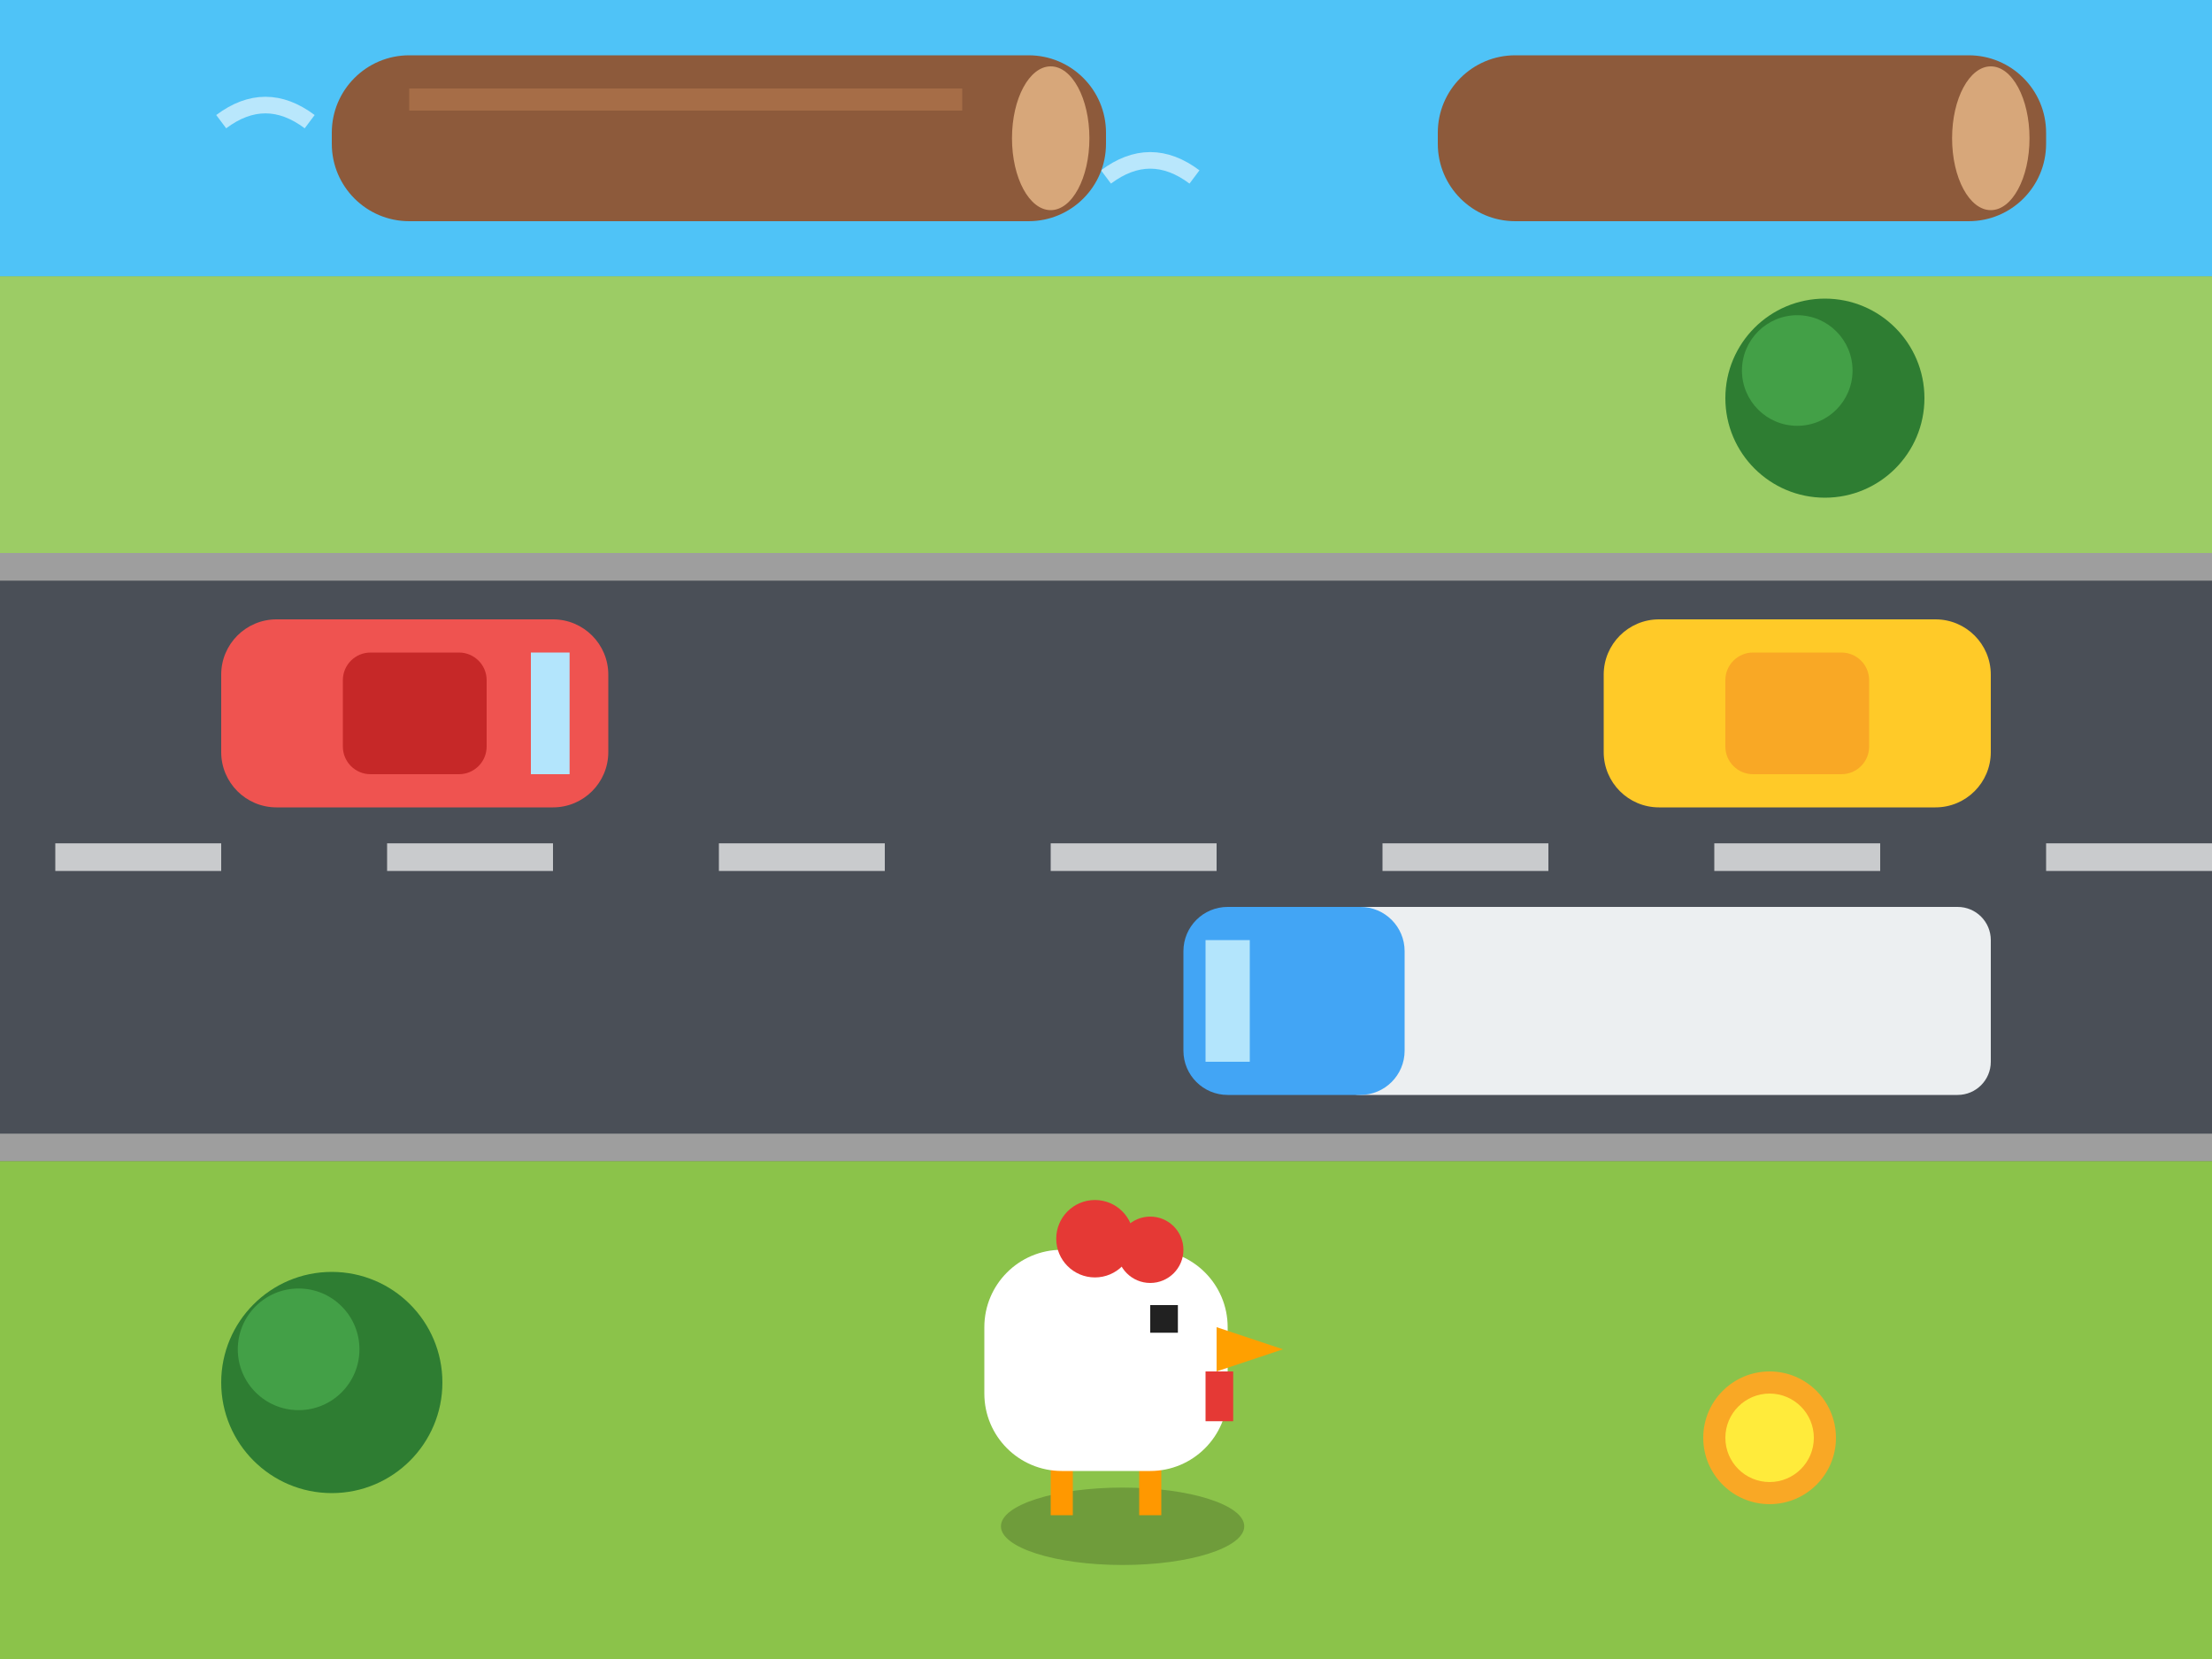
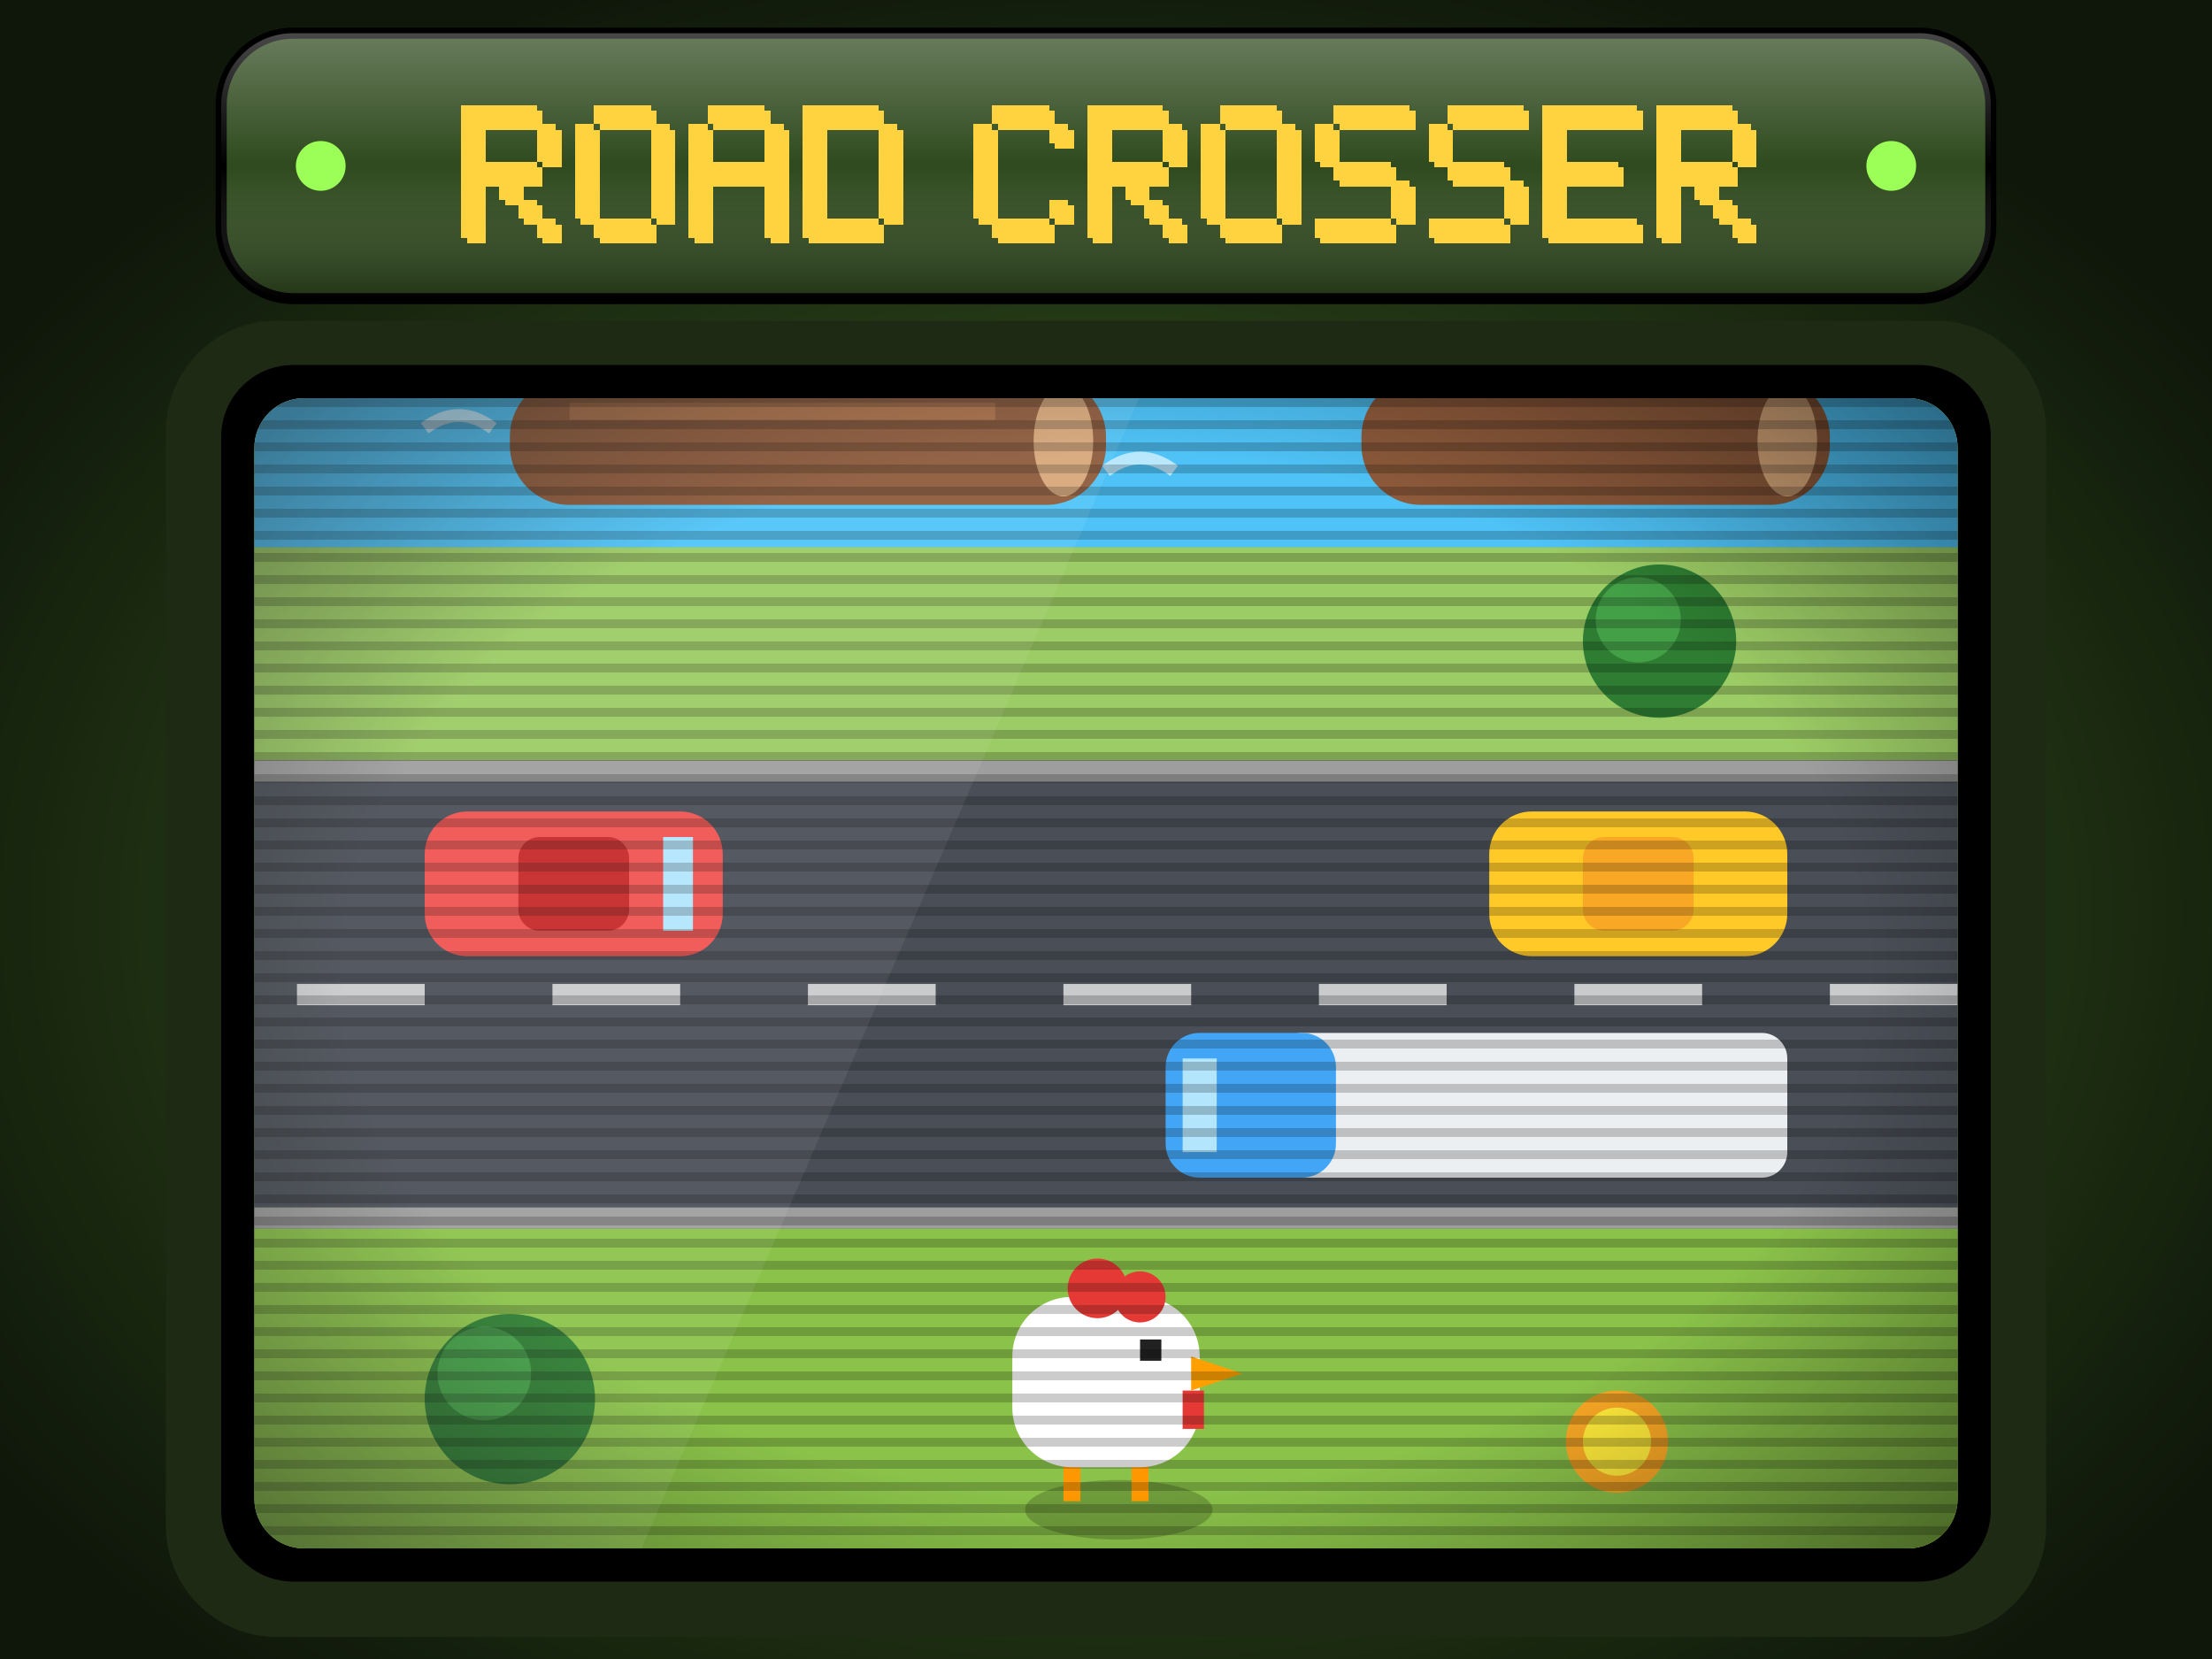
<svg xmlns="http://www.w3.org/2000/svg" viewBox="0 0 400 300">
-   <rect width="400" height="300" fill="#8bc34a" />
-   <rect y="0" width="400" height="50" fill="#4fc3f7" />
-   <path d="M40 22q8-6 16 0M200 32q8-6 16 0M320 18q8-6 16 0" stroke="#fff" stroke-width="3" fill="none" opacity=".6" />
-   <rect x="60" y="10" width="140" height="30" rx="14" fill="#8d5a3b" />
-   <rect x="74" y="16" width="100" height="4" fill="#a66d47" />
-   <ellipse cx="190" cy="25" rx="7" ry="13" fill="#d7a77a" />
-   <rect x="260" y="10" width="110" height="30" rx="14" fill="#8d5a3b" />
-   <ellipse cx="360" cy="25" rx="7" ry="13" fill="#d7a77a" />
-   <rect y="50" width="400" height="50" fill="#9ccc65" />
-   <circle cx="330" cy="72" r="18" fill="#2e7d32" />
-   <circle cx="325" cy="67" r="10" fill="#43a047" />
-   <rect y="100" width="400" height="110" fill="#4a4f57" />
-   <rect y="100" width="400" height="5" fill="#9e9e9e" />
-   <rect y="205" width="400" height="5" fill="#9e9e9e" />
-   <path d="M10 155h30M70 155h30M130 155h30M190 155h30M250 155h30M310 155h30M370 155h30" stroke="#fff" stroke-width="5" opacity=".7" />
-   <rect x="40" y="112" width="70" height="34" rx="10" fill="#ef5350" />
-   <rect x="62" y="118" width="26" height="22" rx="5" fill="#c62828" />
-   <rect x="96" y="118" width="7" height="22" fill="#b3e5fc" />
-   <rect x="240" y="164" width="120" height="34" rx="6" fill="#eceff1" />
-   <rect x="214" y="164" width="40" height="34" rx="8" fill="#42a5f5" />
-   <rect x="218" y="170" width="8" height="22" fill="#b3e5fc" />
-   <rect x="290" y="112" width="70" height="34" rx="10" fill="#ffca28" />
-   <rect x="312" y="118" width="26" height="22" rx="5" fill="#f9a825" />
-   <rect y="210" width="400" height="90" fill="#8bc34a" />
-   <circle cx="60" cy="250" r="20" fill="#2e7d32" />
-   <circle cx="54" cy="244" r="11" fill="#43a047" />
-   <g transform="translate(200 250)">
-     <ellipse cx="3" cy="26" rx="22" ry="7" fill="#000" opacity=".2" />
-     <rect x="-10" y="12" width="4" height="12" fill="#ff9800" />
-     <rect x="6" y="12" width="4" height="12" fill="#ff9800" />
-     <rect x="-22" y="-24" width="44" height="40" rx="14" fill="#fff" />
-     <circle cx="-2" cy="-26" r="7" fill="#e53935" />
-     <circle cx="8" cy="-24" r="6" fill="#e53935" />
-     <path d="M20 -10l12 4-12 4z" fill="#ffa000" />
-     <rect x="18" y="-2" width="5" height="9" fill="#e53935" />
-     <rect x="8" y="-14" width="5" height="5" fill="#212121" />
+   <defs>
+     <radialGradient id="cg" cx=".5" cy=".55" r=".6">
+       <stop offset="0" stop-color="#9cff57" stop-opacity=".35" />
+       <stop offset="1" stop-color="#9cff57" stop-opacity="0" />
+     </radialGradient>
+     <linearGradient id="cm" x1="0" y1="0" x2="0" y2="1">
+       <stop offset="0" stop-color="#fff" stop-opacity=".28" />
+       <stop offset=".5" stop-color="#fff" stop-opacity="0" />
+       <stop offset="1" stop-color="#000" stop-opacity=".3" />
+     </linearGradient>
+     <pattern id="cs" width="4" height="4" patternUnits="userSpaceOnUse">
+       <rect width="4" height="1.6" fill="#000" opacity=".2" />
+     </pattern>
+     <radialGradient id="cv" cx=".5" cy=".5" r=".72">
+       <stop offset=".62" stop-color="#000" stop-opacity="0" />
+       <stop offset="1" stop-color="#000" stop-opacity=".5" />
+     </radialGradient>
+     <clipPath id="cc">
+       <rect x="46" y="72" width="308" height="208" rx="9" />
+     </clipPath>
+   </defs>
+   <rect width="400" height="300" fill="#0f170a" />
+   <rect width="400" height="300" fill="url(#cg)" />
+   <rect x="30" y="58" width="340" height="238" rx="20" fill="#1e2a14" />
+   <rect x="40" y="66" width="320" height="220" rx="13" fill="#000" />
+   <g clip-path="url(#cc)">
+     <g transform="translate(46 60.5) scale(0.77)">
+       <rect width="400" height="300" fill="#8bc34a" />
+       <rect y="0" width="400" height="50" fill="#4fc3f7" />
+       <path d="M40 22q8-6 16 0M200 32q8-6 16 0M320 18q8-6 16 0" stroke="#fff" stroke-width="3" fill="none" opacity=".6" />
+       <rect x="60" y="10" width="140" height="30" rx="14" fill="#8d5a3b" />
+       <rect x="74" y="16" width="100" height="4" fill="#a66d47" />
+       <ellipse cx="190" cy="25" rx="7" ry="13" fill="#d7a77a" />
+       <rect x="260" y="10" width="110" height="30" rx="14" fill="#8d5a3b" />
+       <ellipse cx="360" cy="25" rx="7" ry="13" fill="#d7a77a" />
+       <rect y="50" width="400" height="50" fill="#9ccc65" />
+       <circle cx="330" cy="72" r="18" fill="#2e7d32" />
+       <circle cx="325" cy="67" r="10" fill="#43a047" />
+       <rect y="100" width="400" height="110" fill="#4a4f57" />
+       <rect y="100" width="400" height="5" fill="#9e9e9e" />
+       <rect y="205" width="400" height="5" fill="#9e9e9e" />
+       <path d="M10 155h30M70 155h30M130 155h30M190 155h30M250 155h30M310 155h30M370 155h30" stroke="#fff" stroke-width="5" opacity=".7" />
+       <rect x="40" y="112" width="70" height="34" rx="10" fill="#ef5350" />
+       <rect x="62" y="118" width="26" height="22" rx="5" fill="#c62828" />
+       <rect x="96" y="118" width="7" height="22" fill="#b3e5fc" />
+       <rect x="240" y="164" width="120" height="34" rx="6" fill="#eceff1" />
+       <rect x="214" y="164" width="40" height="34" rx="8" fill="#42a5f5" />
+       <rect x="218" y="170" width="8" height="22" fill="#b3e5fc" />
+       <rect x="290" y="112" width="70" height="34" rx="10" fill="#ffca28" />
+       <rect x="312" y="118" width="26" height="22" rx="5" fill="#f9a825" />
+       <rect y="210" width="400" height="90" fill="#8bc34a" />
+       <circle cx="60" cy="250" r="20" fill="#2e7d32" />
+       <circle cx="54" cy="244" r="11" fill="#43a047" />
+       <g transform="translate(200 250)">
+         <ellipse cx="3" cy="26" rx="22" ry="7" fill="#000" opacity=".2" />
+         <rect x="-10" y="12" width="4" height="12" fill="#ff9800" />
+         <rect x="6" y="12" width="4" height="12" fill="#ff9800" />
+         <rect x="-22" y="-24" width="44" height="40" rx="14" fill="#fff" />
+         <circle cx="-2" cy="-26" r="7" fill="#e53935" />
+         <circle cx="8" cy="-24" r="6" fill="#e53935" />
+         <path d="M20 -10l12 4-12 4z" fill="#ffa000" />
+         <rect x="18" y="-2" width="5" height="9" fill="#e53935" />
+         <rect x="8" y="-14" width="5" height="5" fill="#212121" />
+       </g>
+       <circle cx="320" cy="260" r="12" fill="#f9a825" />
+       <circle cx="320" cy="260" r="8" fill="#ffeb3b" />
+     </g>
+     <rect x="46" y="72" width="308" height="208" fill="url(#cs)" />
+     <rect x="46" y="72" width="308" height="208" fill="url(#cv)" />
+     <path d="M46 72h160l-90 208H46z" fill="#fff" opacity=".06" />
  </g>
-   <circle cx="320" cy="260" r="12" fill="#f9a825" />
-   <circle cx="320" cy="260" r="8" fill="#ffeb3b" />
+   <rect x="40" y="6" width="320" height="48" rx="13" fill="#2f4a1e" stroke="#000" stroke-width="2" />
+   <rect x="40" y="6" width="320" height="48" rx="13" fill="url(#cm)" />
+   <circle cx="58" cy="30" r="4.5" fill="#9cff57" />
+   <circle cx="342" cy="30" r="4.5" fill="#9cff57" />
+   <g transform="translate(83.4 19.0) scale(3.43)" fill="none" stroke-width="1" shape-rendering="crispEdges">
+     <use href="#tt" stroke="#1b3a12" transform="translate(.3 .3)" />
+     <path id="tt" d="M0 0.5h4M0 1.5h1M4 1.5h1M0 2.5h1M4 2.5h1M0 3.5h4M0 4.5h1M2 4.5h1M0 5.5h1M3 5.5h1M0 6.5h1M4 6.5h1M7 0.5h3M6 1.5h1M10 1.5h1M6 2.5h1M10 2.5h1M6 3.5h1M10 3.5h1M6 4.5h1M10 4.5h1M6 5.5h1M10 5.5h1M7 6.5h3M13 0.5h3M12 1.5h1M16 1.5h1M12 2.5h1M16 2.5h1M12 3.5h5M12 4.5h1M16 4.5h1M12 5.5h1M16 5.5h1M12 6.5h1M16 6.5h1M18 0.5h4M18 1.5h1M22 1.5h1M18 2.5h1M22 2.5h1M18 3.5h1M22 3.5h1M18 4.5h1M22 4.5h1M18 5.5h1M22 5.5h1M18 6.5h4M28 0.5h3M27 1.5h1M31 1.5h1M27 2.5h1M27 3.5h1M27 4.5h1M27 5.5h1M31 5.5h1M28 6.5h3M33 0.5h4M33 1.5h1M37 1.5h1M33 2.5h1M37 2.5h1M33 3.5h4M33 4.5h1M35 4.5h1M33 5.5h1M36 5.5h1M33 6.5h1M37 6.5h1M40 0.5h3M39 1.5h1M43 1.5h1M39 2.5h1M43 2.5h1M39 3.5h1M43 3.5h1M39 4.5h1M43 4.5h1M39 5.5h1M43 5.5h1M40 6.5h3M46 0.5h4M45 1.5h1M45 2.5h1M46 3.5h3M49 4.5h1M49 5.5h1M45 6.5h4M52 0.5h4M51 1.5h1M51 2.5h1M52 3.5h3M55 4.5h1M55 5.5h1M51 6.5h4M57 0.5h5M57 1.5h1M57 2.5h1M57 3.5h4M57 4.5h1M57 5.5h1M57 6.5h5M63 0.5h4M63 1.5h1M67 1.5h1M63 2.5h1M67 2.5h1M63 3.5h4M63 4.5h1M65 4.5h1M63 5.5h1M66 5.5h1M63 6.5h1M67 6.5h1" stroke="#ffd23f" />
+   </g>
</svg>
